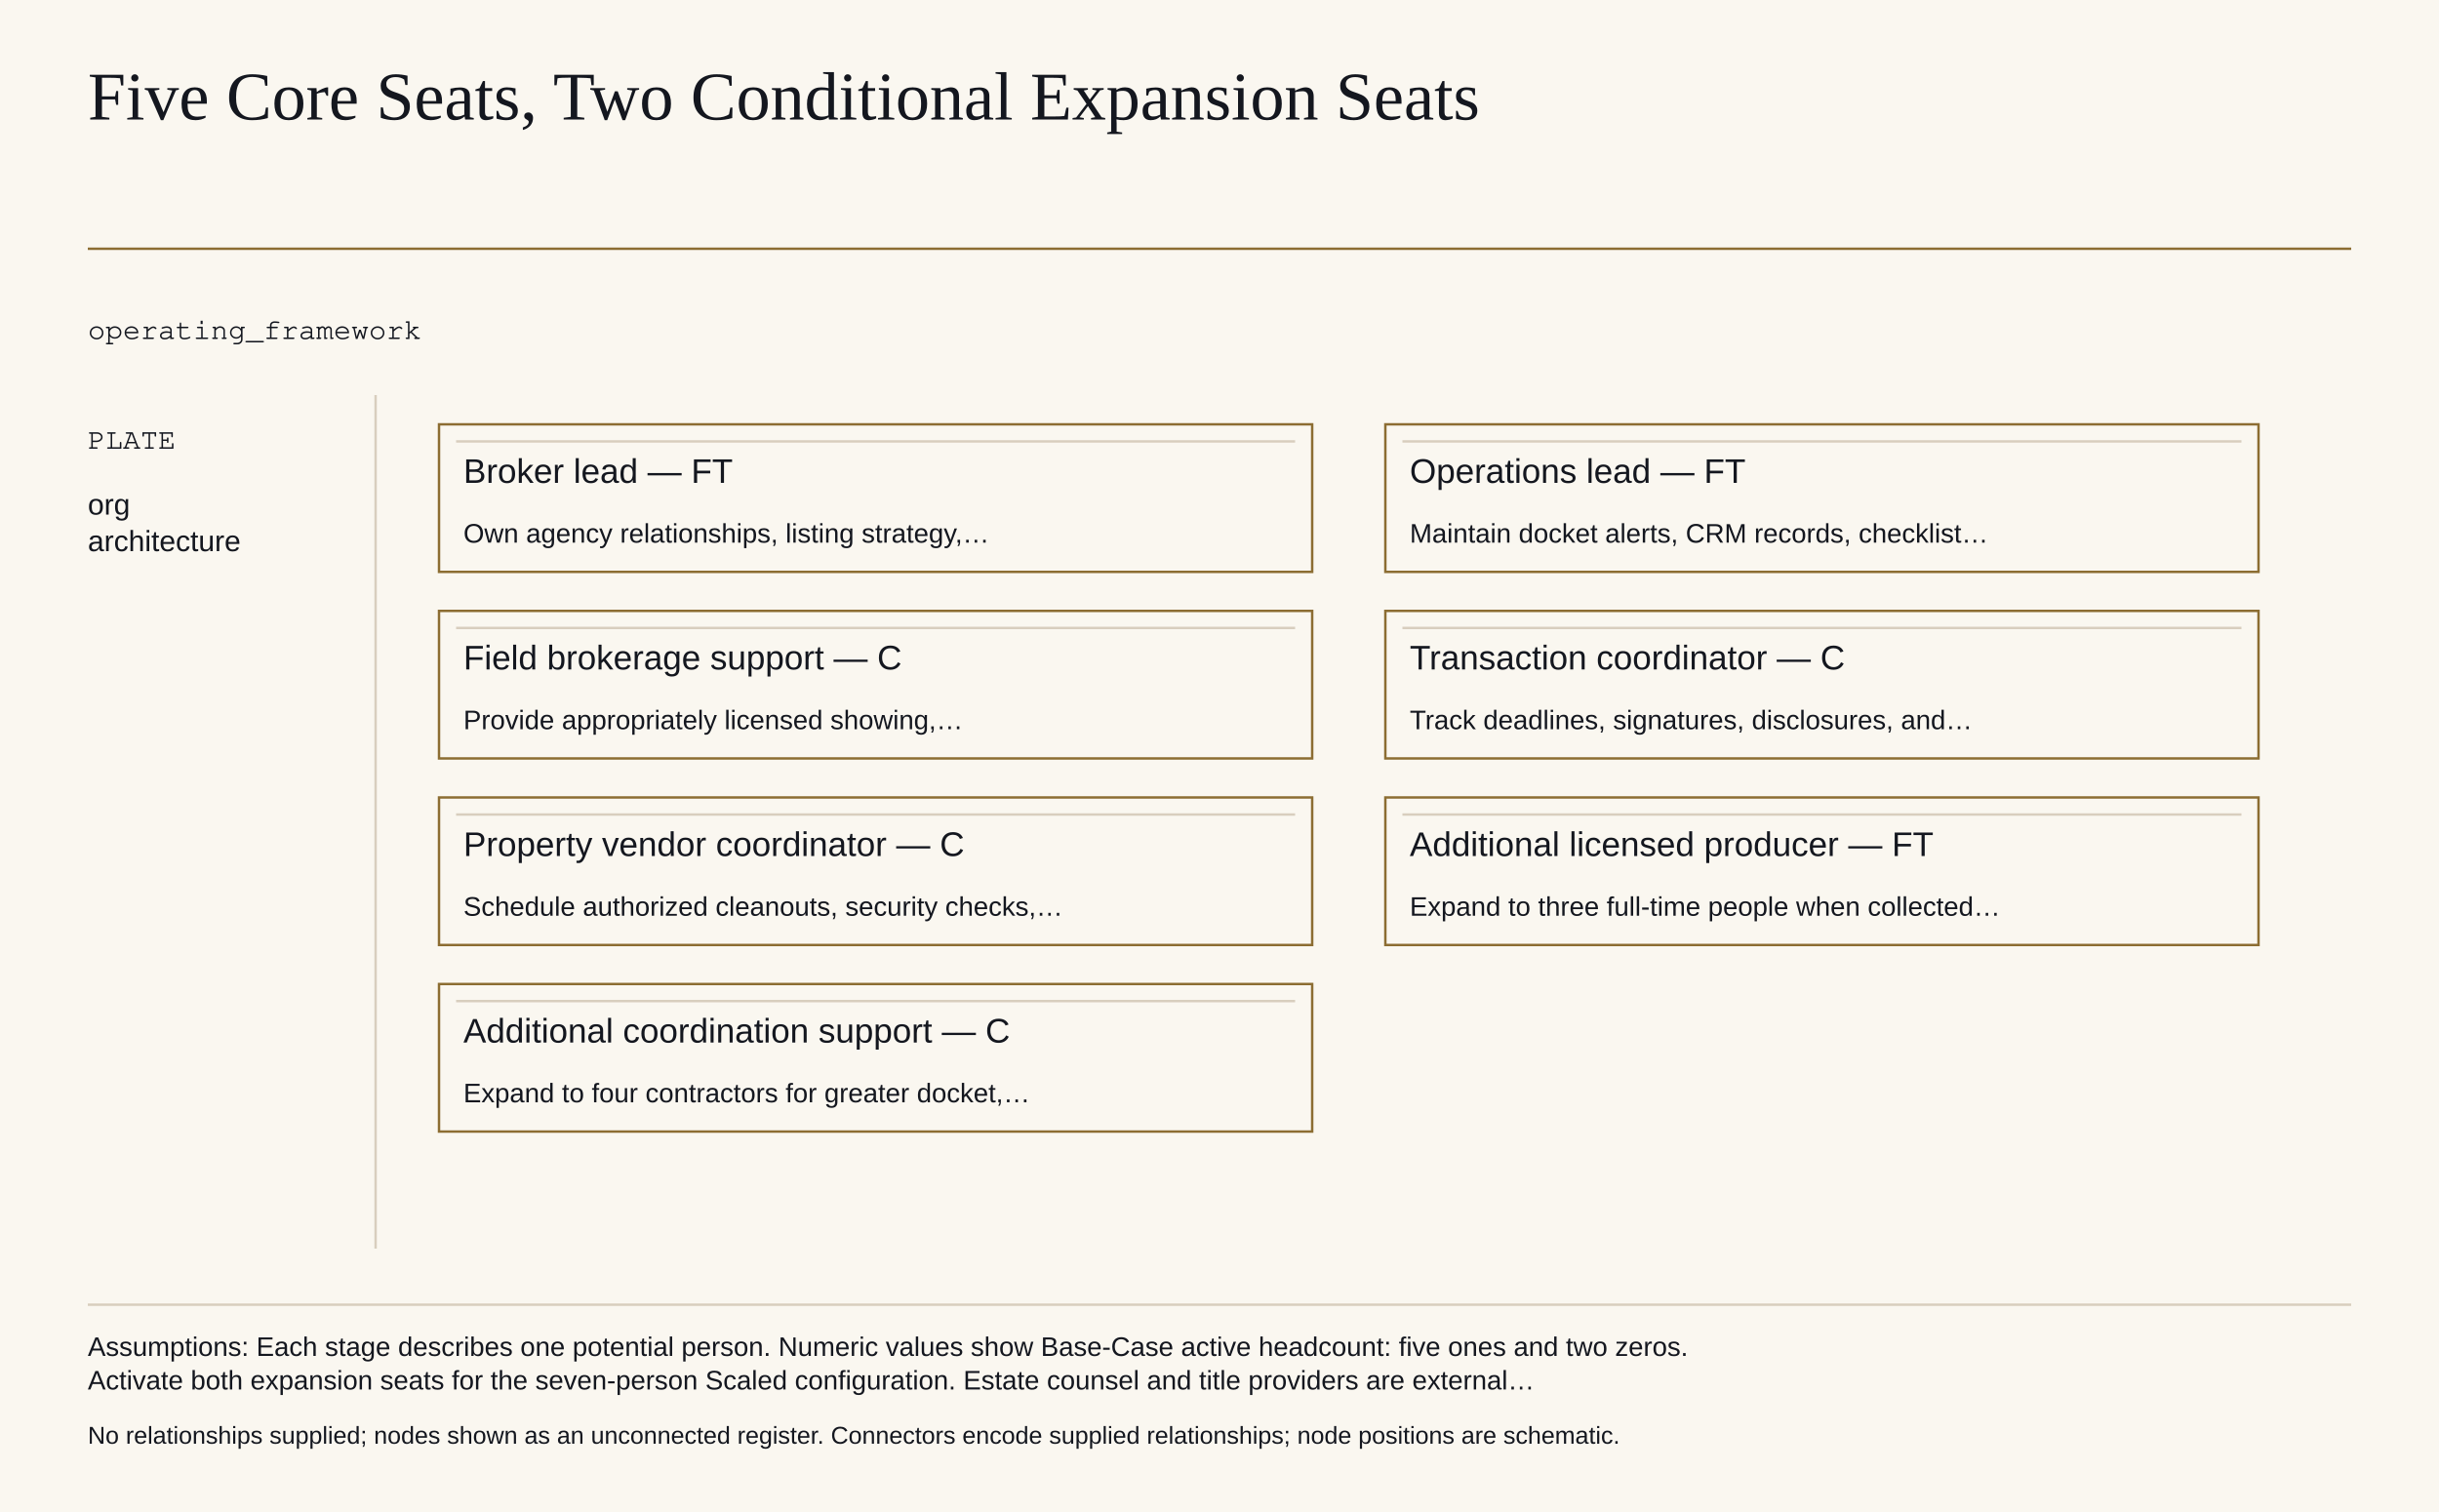
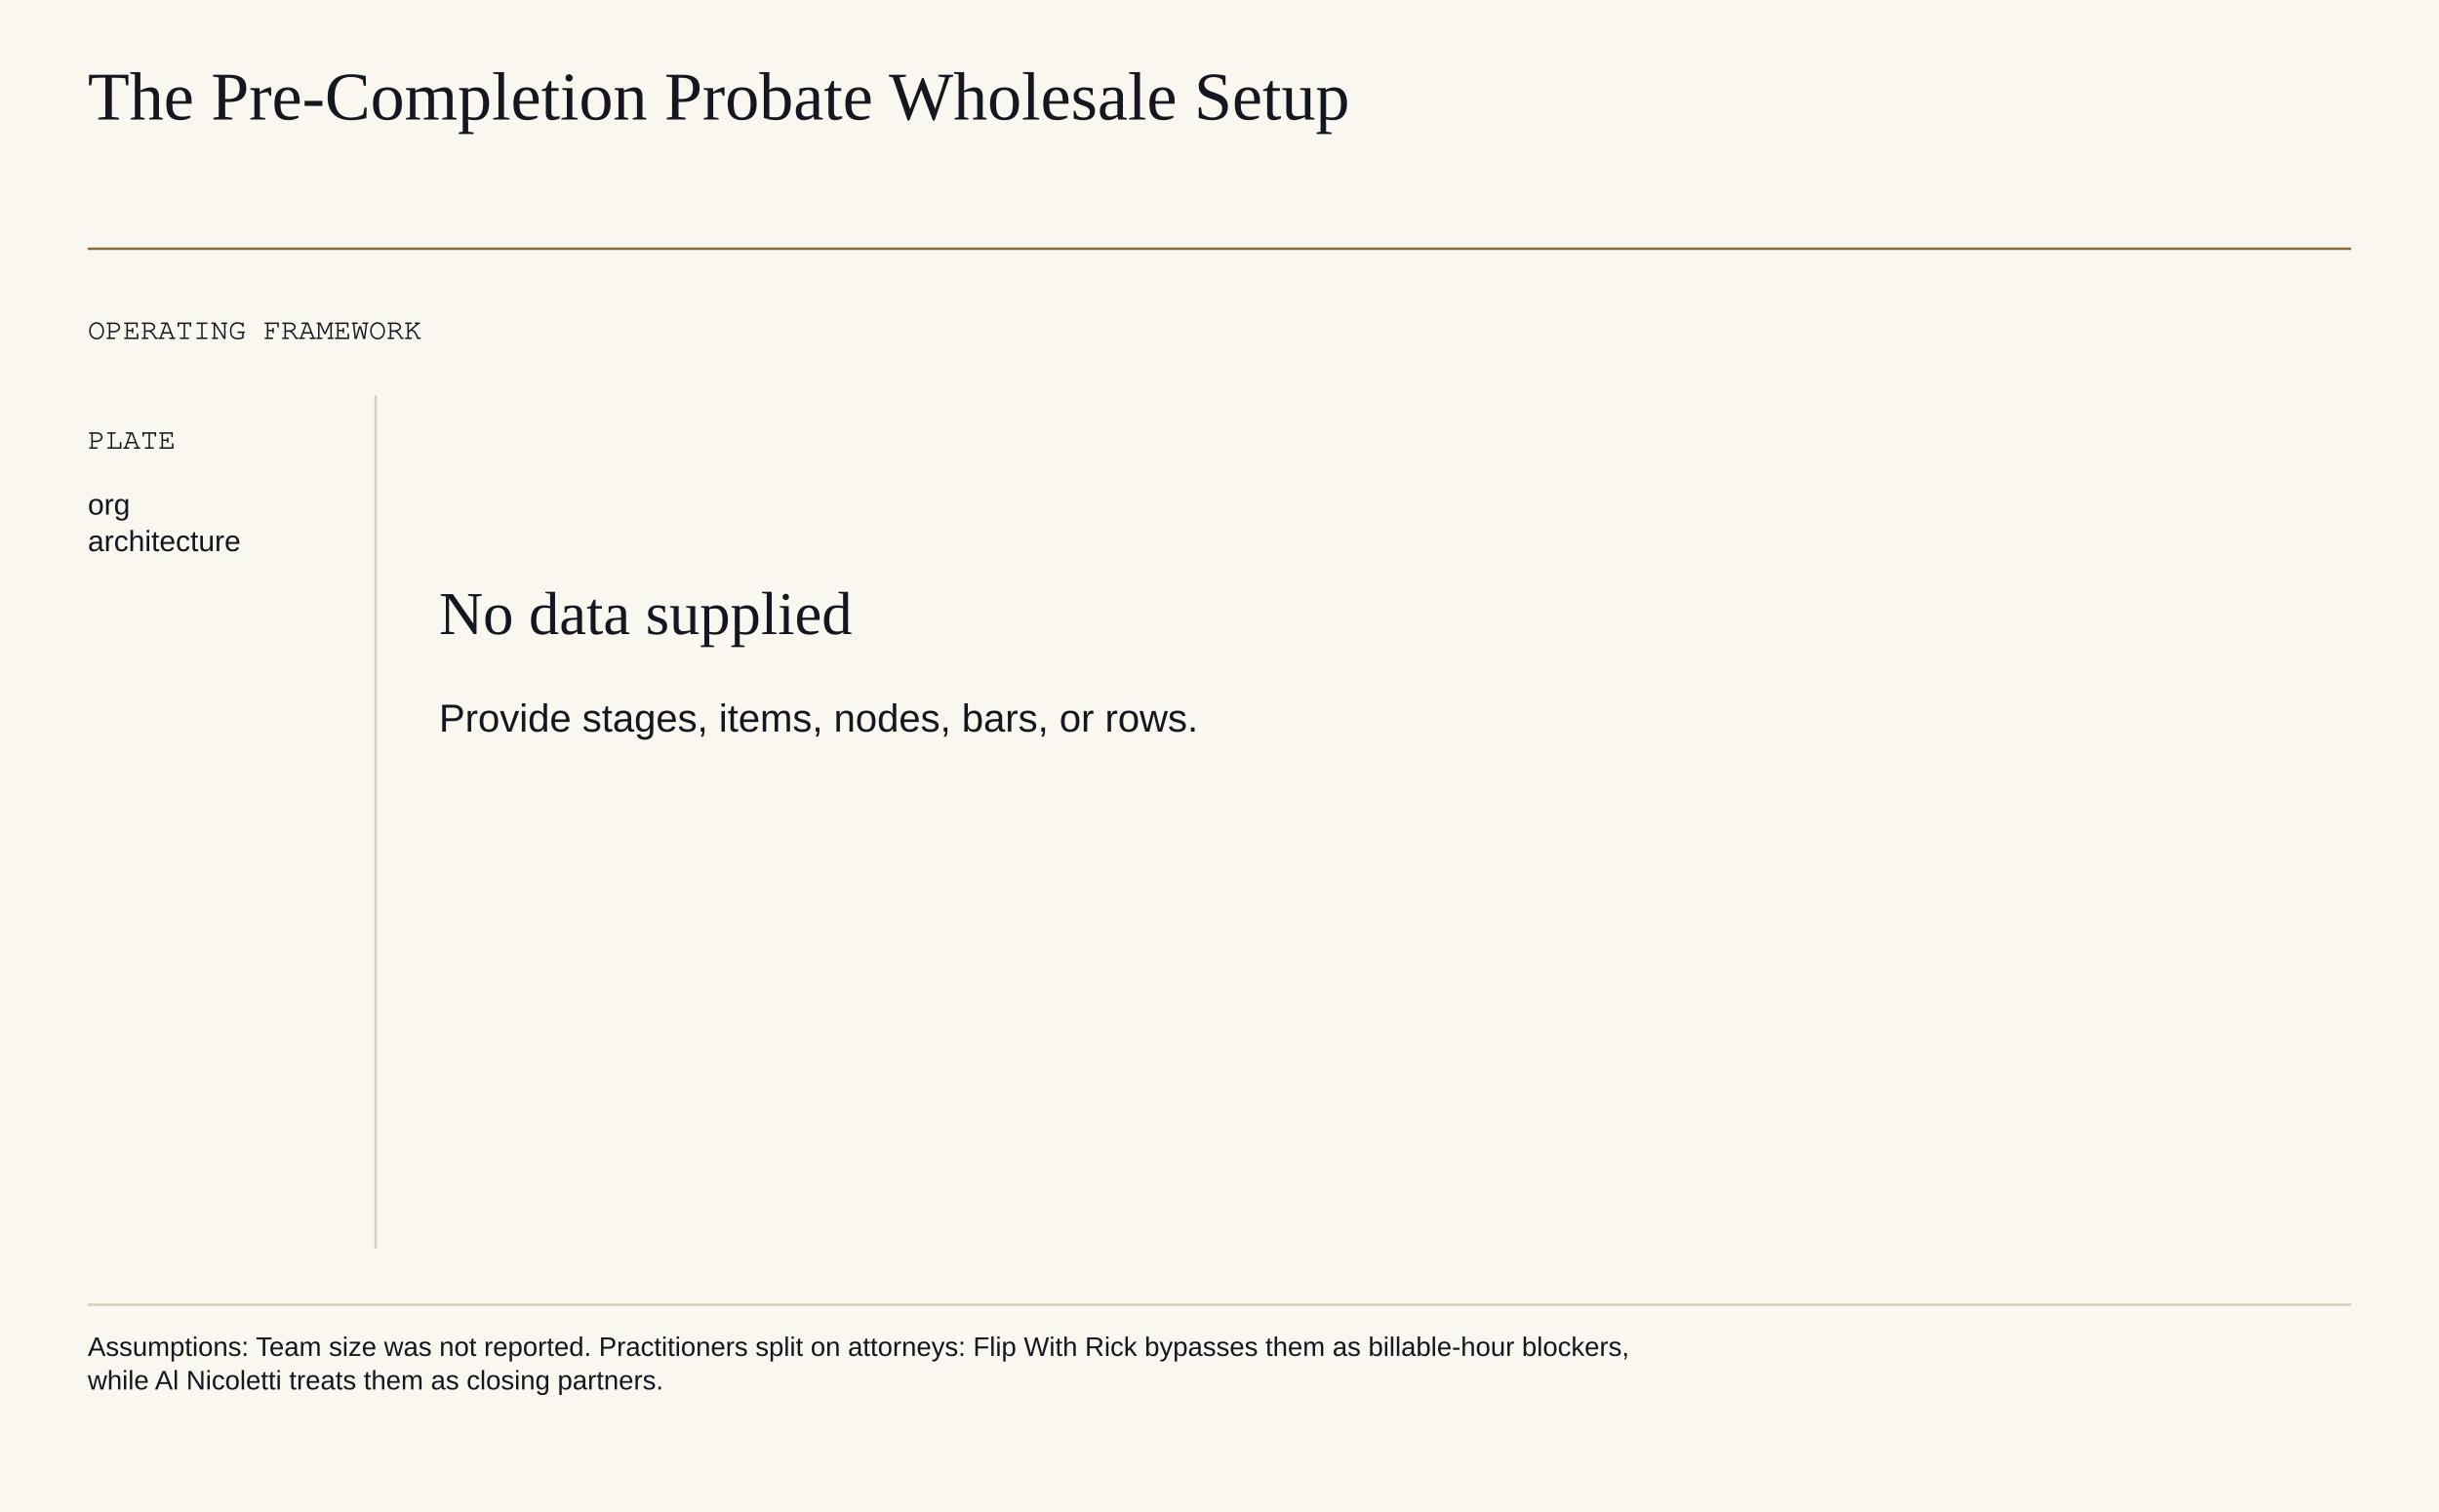
<svg xmlns="http://www.w3.org/2000/svg" viewBox="0 0 1000 620" role="img">
  <rect x="0" y="0" width="1000" height="620" fill="#FAF7F0" stroke="none" stroke-width="1" />
  <text x="36" y="49" font-family="Georgia, 'Times New Roman', serif" font-size="28" fill="#14171F" text-anchor="start" style="font-variant-numeric:tabular-nums">
-     <tspan x="36" dy="0">Five Core Seats, Two Conditional Expansion Seats</tspan>
+     <tspan x="36" dy="0">The Pre-Completion Probate Wholesale Setup</tspan>
  </text>
  <line x1="36" y1="102" x2="964" y2="102" stroke="#8C6D32" stroke-width="1" />
  <text x="36" y="139" font-family="Courier, monospace" font-size="12" fill="#14171F" text-anchor="start" style="font-variant-numeric:tabular-nums">
-     <tspan x="36" dy="0">operating_framework</tspan>
+     <tspan x="36" dy="0">OPERATING FRAMEWORK</tspan>
  </text>
  <line x1="154" y1="162" x2="154" y2="512" stroke="#D8CEBE" stroke-width="1" />
  <text x="36" y="184" font-family="Courier, monospace" font-size="12" fill="#14171F" text-anchor="start" style="font-variant-numeric:tabular-nums">
    <tspan x="36" dy="0">PLATE</tspan>
  </text>
  <text x="36" y="211" font-family="Arial, Helvetica, sans-serif" font-size="12" fill="#14171F" text-anchor="start" style="font-variant-numeric:tabular-nums">
    <tspan x="36" dy="0">org</tspan>
    <tspan x="36" dy="15.0">architecture</tspan>
  </text>
-   <rect x="180.0" y="174.0" width="358.0" height="60.5" fill="#FAF7F0" stroke="#8C6D32" stroke-width="1" />
-   <line x1="187.0" y1="181.0" x2="531.0" y2="181.0" stroke="#D8CEBE" stroke-width="1" />
-   <text x="190.0" y="198.0" font-family="Arial, Helvetica, sans-serif" font-size="14" fill="#14171F" text-anchor="start" style="font-variant-numeric:tabular-nums">
-     <tspan x="190.0" dy="0">Broker lead — FT</tspan>
+   <text x="180" y="260" font-family="Georgia, 'Times New Roman', serif" font-size="25" fill="#14171F" text-anchor="start" style="font-variant-numeric:tabular-nums">
+     <tspan x="180" dy="0">No data supplied</tspan>
  </text>
-   <text x="190.0" y="222.5" font-family="Arial, Helvetica, sans-serif" font-size="11" fill="#14171F" text-anchor="start" style="font-variant-numeric:tabular-nums">
-     <tspan x="190.0" dy="0">Own agency relationships, listing strategy,…</tspan>
-   </text>
-   <rect x="568.0" y="174.0" width="358.0" height="60.5" fill="#FAF7F0" stroke="#8C6D32" stroke-width="1" />
-   <line x1="575.0" y1="181.0" x2="919.0" y2="181.0" stroke="#D8CEBE" stroke-width="1" />
-   <text x="578.0" y="198.0" font-family="Arial, Helvetica, sans-serif" font-size="14" fill="#14171F" text-anchor="start" style="font-variant-numeric:tabular-nums">
-     <tspan x="578.0" dy="0">Operations lead — FT</tspan>
-   </text>
-   <text x="578.0" y="222.5" font-family="Arial, Helvetica, sans-serif" font-size="11" fill="#14171F" text-anchor="start" style="font-variant-numeric:tabular-nums">
-     <tspan x="578.0" dy="0">Maintain docket alerts, CRM records, checklist…</tspan>
-   </text>
-   <rect x="180.0" y="250.5" width="358.0" height="60.5" fill="#FAF7F0" stroke="#8C6D32" stroke-width="1" />
-   <line x1="187.0" y1="257.5" x2="531.0" y2="257.5" stroke="#D8CEBE" stroke-width="1" />
-   <text x="190.0" y="274.5" font-family="Arial, Helvetica, sans-serif" font-size="14" fill="#14171F" text-anchor="start" style="font-variant-numeric:tabular-nums">
-     <tspan x="190.0" dy="0">Field brokerage support — C</tspan>
-   </text>
-   <text x="190.0" y="299.0" font-family="Arial, Helvetica, sans-serif" font-size="11" fill="#14171F" text-anchor="start" style="font-variant-numeric:tabular-nums">
-     <tspan x="190.0" dy="0">Provide appropriately licensed showing,…</tspan>
-   </text>
-   <rect x="568.0" y="250.5" width="358.0" height="60.5" fill="#FAF7F0" stroke="#8C6D32" stroke-width="1" />
-   <line x1="575.0" y1="257.5" x2="919.0" y2="257.5" stroke="#D8CEBE" stroke-width="1" />
-   <text x="578.0" y="274.5" font-family="Arial, Helvetica, sans-serif" font-size="14" fill="#14171F" text-anchor="start" style="font-variant-numeric:tabular-nums">
-     <tspan x="578.0" dy="0">Transaction coordinator — C</tspan>
-   </text>
-   <text x="578.0" y="299.0" font-family="Arial, Helvetica, sans-serif" font-size="11" fill="#14171F" text-anchor="start" style="font-variant-numeric:tabular-nums">
-     <tspan x="578.0" dy="0">Track deadlines, signatures, disclosures, and…</tspan>
-   </text>
-   <rect x="180.0" y="327.0" width="358.0" height="60.5" fill="#FAF7F0" stroke="#8C6D32" stroke-width="1" />
-   <line x1="187.0" y1="334.0" x2="531.0" y2="334.0" stroke="#D8CEBE" stroke-width="1" />
-   <text x="190.0" y="351.0" font-family="Arial, Helvetica, sans-serif" font-size="14" fill="#14171F" text-anchor="start" style="font-variant-numeric:tabular-nums">
-     <tspan x="190.0" dy="0">Property vendor coordinator — C</tspan>
-   </text>
-   <text x="190.0" y="375.5" font-family="Arial, Helvetica, sans-serif" font-size="11" fill="#14171F" text-anchor="start" style="font-variant-numeric:tabular-nums">
-     <tspan x="190.0" dy="0">Schedule authorized cleanouts, security checks,…</tspan>
-   </text>
-   <rect x="568.0" y="327.0" width="358.0" height="60.5" fill="#FAF7F0" stroke="#8C6D32" stroke-width="1" />
-   <line x1="575.0" y1="334.0" x2="919.0" y2="334.0" stroke="#D8CEBE" stroke-width="1" />
-   <text x="578.0" y="351.0" font-family="Arial, Helvetica, sans-serif" font-size="14" fill="#14171F" text-anchor="start" style="font-variant-numeric:tabular-nums">
-     <tspan x="578.0" dy="0">Additional licensed producer — FT</tspan>
-   </text>
-   <text x="578.0" y="375.5" font-family="Arial, Helvetica, sans-serif" font-size="11" fill="#14171F" text-anchor="start" style="font-variant-numeric:tabular-nums">
-     <tspan x="578.0" dy="0">Expand to three full-time people when collected…</tspan>
-   </text>
-   <rect x="180.0" y="403.5" width="358.0" height="60.5" fill="#FAF7F0" stroke="#8C6D32" stroke-width="1" />
-   <line x1="187.0" y1="410.5" x2="531.0" y2="410.5" stroke="#D8CEBE" stroke-width="1" />
-   <text x="190.0" y="427.5" font-family="Arial, Helvetica, sans-serif" font-size="14" fill="#14171F" text-anchor="start" style="font-variant-numeric:tabular-nums">
-     <tspan x="190.0" dy="0">Additional coordination support — C</tspan>
-   </text>
-   <text x="190.0" y="452.0" font-family="Arial, Helvetica, sans-serif" font-size="11" fill="#14171F" text-anchor="start" style="font-variant-numeric:tabular-nums">
-     <tspan x="190.0" dy="0">Expand to four contractors for greater docket,…</tspan>
+   <text x="180" y="300" font-family="Arial, Helvetica, sans-serif" font-size="16" fill="#14171F" text-anchor="start" style="font-variant-numeric:tabular-nums">
+     <tspan x="180" dy="0">Provide stages, items, nodes, bars, or rows.</tspan>
  </text>
  <line x1="36" y1="535" x2="964" y2="535" stroke="#D8CEBE" stroke-width="1" />
  <text x="36" y="556" font-family="Arial, Helvetica, sans-serif" font-size="11" fill="#14171F" text-anchor="start" style="font-variant-numeric:tabular-nums">
-     <tspan x="36" dy="0">Assumptions: Each stage describes one potential person. Numeric values show Base-Case active headcount: five ones and two zeros.</tspan>
-     <tspan x="36" dy="13.75">Activate both expansion seats for the seven-person Scaled configuration. Estate counsel and title providers are external…</tspan>
+     <tspan x="36" dy="0">Assumptions: Team size was not reported. Practitioners split on attorneys: Flip With Rick bypasses them as billable-hour blockers,</tspan>
+     <tspan x="36" dy="13.75">while Al Nicoletti treats them as closing partners.</tspan>
  </text>
  <text x="36" y="592" font-family="Arial, Helvetica, sans-serif" font-size="10" fill="#14171F" text-anchor="start" style="font-variant-numeric:tabular-nums">
-     <tspan x="36" dy="0">No relationships supplied; nodes shown as an unconnected register. Connectors encode supplied relationships; node positions are schematic.</tspan>
+     <tspan x="36" dy="0" />
  </text>
</svg>
